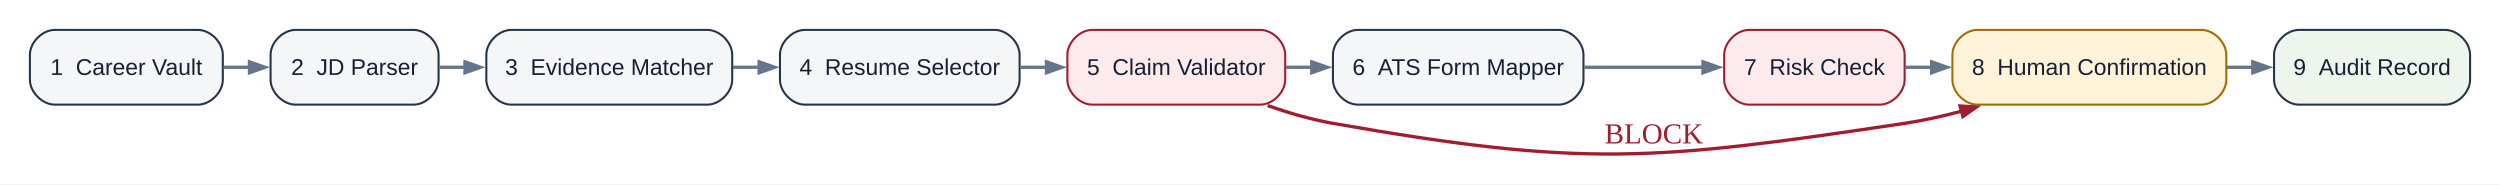
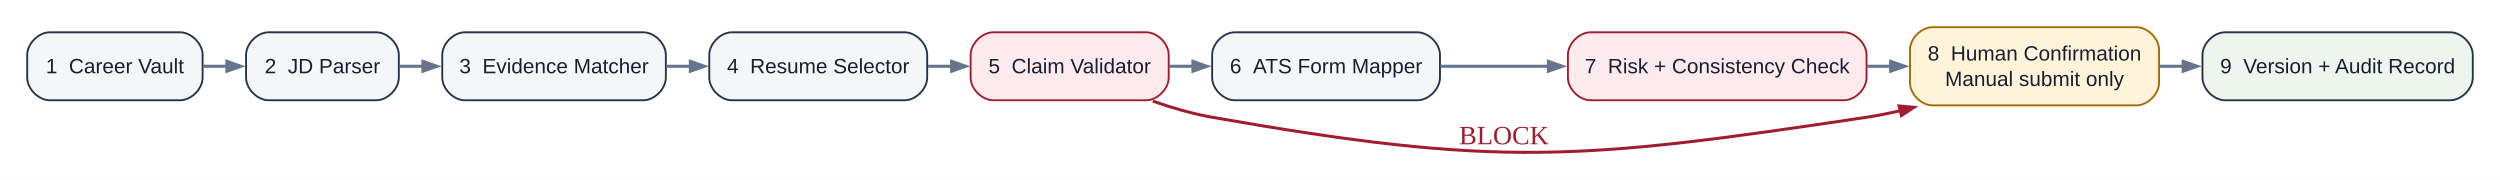
- <svg xmlns="http://www.w3.org/2000/svg" width="1204pt" height="89pt" viewBox="0.00 0.00 1204.00 89.00">
-   <g id="graph0" class="graph" transform="scale(1 1) rotate(0) translate(14.4 74.34)">
-     <polygon fill="#ffffff" stroke="none" points="-14.4,14.4 -14.4,-74.34 1189.59,-74.34 1189.59,14.4 -14.4,14.4" />
+ <svg xmlns="http://www.w3.org/2000/svg" width="1324pt" height="95pt" viewBox="0.00 0.00 1324.00 95.00">
+   <g id="graph0" class="graph" transform="scale(1 1) rotate(0) translate(14.4 80.9)">
+     <polygon fill="#ffffff" stroke="none" points="-14.4,14.4 -14.4,-80.9 1309.59,-80.9 1309.59,14.4 -14.4,14.4" />
    <g id="node1" class="node">
-       <path fill="#f4f6f8" stroke="#25344a" d="M80.91,-59.94C80.91,-59.94 12,-59.94 12,-59.94 6,-59.94 0,-53.94 0,-47.94 0,-47.94 0,-35.94 0,-35.94 0,-29.94 6,-23.94 12,-23.94 12,-23.94 80.91,-23.94 80.91,-23.94 86.91,-23.94 92.91,-29.94 92.91,-35.94 92.91,-35.94 92.91,-47.94 92.91,-47.94 92.91,-53.94 86.91,-59.94 80.91,-59.94" />
-       <text xml:space="preserve" text-anchor="middle" x="46.45" y="-38.24" font-family="Arial" font-size="11.00" fill="#172033">1  Career Vault</text>
+       <path fill="#f4f6f8" stroke="#25344a" d="M80.91,-63.8C80.91,-63.8 12,-63.8 12,-63.8 6,-63.8 0,-57.8 0,-51.8 0,-51.8 0,-39.8 0,-39.8 0,-33.8 6,-27.8 12,-27.8 12,-27.8 80.91,-27.8 80.91,-27.8 86.91,-27.8 92.91,-33.8 92.91,-39.8 92.91,-39.8 92.91,-51.8 92.91,-51.8 92.91,-57.8 86.91,-63.8 80.91,-63.8" />
+       <text xml:space="preserve" text-anchor="middle" x="46.45" y="-42.1" font-family="Arial" font-size="11.00" fill="#172033">1  Career Vault</text>
    </g>
    <g id="node2" class="node">
-       <path fill="#f4f6f8" stroke="#25344a" d="M184.82,-59.94C184.82,-59.94 127.91,-59.94 127.91,-59.94 121.91,-59.94 115.91,-53.94 115.91,-47.94 115.91,-47.94 115.91,-35.94 115.91,-35.94 115.91,-29.94 121.91,-23.94 127.91,-23.94 127.91,-23.94 184.82,-23.94 184.82,-23.94 190.82,-23.94 196.82,-29.94 196.82,-35.94 196.82,-35.94 196.82,-47.94 196.82,-47.94 196.82,-53.94 190.82,-59.94 184.82,-59.94" />
-       <text xml:space="preserve" text-anchor="middle" x="156.36" y="-38.24" font-family="Arial" font-size="11.00" fill="#172033">2  JD Parser</text>
+       <path fill="#f4f6f8" stroke="#25344a" d="M184.82,-63.8C184.82,-63.8 127.91,-63.8 127.91,-63.8 121.91,-63.8 115.91,-57.8 115.91,-51.8 115.91,-51.8 115.91,-39.8 115.91,-39.8 115.91,-33.8 121.91,-27.8 127.91,-27.8 127.91,-27.8 184.82,-27.8 184.82,-27.8 190.82,-27.8 196.82,-33.8 196.82,-39.8 196.82,-39.8 196.82,-51.8 196.82,-51.8 196.82,-57.8 190.82,-63.8 184.82,-63.8" />
+       <text xml:space="preserve" text-anchor="middle" x="156.36" y="-42.1" font-family="Arial" font-size="11.00" fill="#172033">2  JD Parser</text>
    </g>
    <g id="edge1" class="edge">
-       <path fill="none" stroke="#65758b" stroke-width="1.6" d="M93.22,-41.94C97.42,-41.94 101.69,-41.94 105.92,-41.94" />
-       <polygon fill="#65758b" stroke="#65758b" stroke-width="1.6" points="105.75,-44.56 113.25,-41.94 105.75,-39.31 105.75,-44.56" />
+       <path fill="none" stroke="#65758b" stroke-width="1.6" d="M93.22,-45.8C97.42,-45.8 101.69,-45.8 105.92,-45.8" />
+       <polygon fill="#65758b" stroke="#65758b" stroke-width="1.6" points="105.75,-48.43 113.25,-45.8 105.75,-43.18 105.75,-48.43" />
    </g>
    <g id="node3" class="node">
-       <path fill="#f4f6f8" stroke="#25344a" d="M326.23,-59.94C326.23,-59.94 231.82,-59.94 231.82,-59.94 225.82,-59.94 219.82,-53.94 219.82,-47.94 219.82,-47.94 219.82,-35.94 219.82,-35.94 219.82,-29.94 225.82,-23.94 231.82,-23.94 231.82,-23.94 326.23,-23.94 326.23,-23.94 332.23,-23.94 338.23,-29.94 338.23,-35.94 338.23,-35.94 338.23,-47.94 338.23,-47.94 338.23,-53.94 332.23,-59.94 326.23,-59.94" />
-       <text xml:space="preserve" text-anchor="middle" x="279.02" y="-38.24" font-family="Arial" font-size="11.00" fill="#172033">3  Evidence Matcher</text>
+       <path fill="#f4f6f8" stroke="#25344a" d="M326.23,-63.8C326.23,-63.8 231.82,-63.8 231.82,-63.8 225.82,-63.8 219.82,-57.8 219.82,-51.8 219.82,-51.8 219.82,-39.8 219.82,-39.8 219.82,-33.8 225.82,-27.8 231.82,-27.8 231.82,-27.8 326.23,-27.8 326.23,-27.8 332.23,-27.8 338.23,-33.8 338.23,-39.8 338.23,-39.8 338.23,-51.8 338.23,-51.8 338.23,-57.8 332.23,-63.8 326.23,-63.8" />
+       <text xml:space="preserve" text-anchor="middle" x="279.02" y="-42.1" font-family="Arial" font-size="11.00" fill="#172033">3  Evidence Matcher</text>
    </g>
    <g id="edge2" class="edge">
-       <path fill="none" stroke="#65758b" stroke-width="1.6" d="M197.21,-41.94C201.22,-41.94 205.38,-41.94 209.58,-41.94" />
-       <polygon fill="#65758b" stroke="#65758b" stroke-width="1.6" points="209.54,-44.56 217.04,-41.94 209.54,-39.31 209.54,-44.56" />
+       <path fill="none" stroke="#65758b" stroke-width="1.6" d="M197.21,-45.8C201.22,-45.8 205.38,-45.8 209.58,-45.8" />
+       <polygon fill="#65758b" stroke="#65758b" stroke-width="1.6" points="209.54,-48.43 217.04,-45.8 209.54,-43.18 209.54,-48.43" />
    </g>
    <g id="node4" class="node">
-       <path fill="#f4f6f8" stroke="#25344a" d="M464.64,-59.94C464.64,-59.94 373.23,-59.94 373.23,-59.94 367.23,-59.94 361.23,-53.94 361.23,-47.94 361.23,-47.94 361.23,-35.94 361.23,-35.94 361.23,-29.94 367.23,-23.94 373.23,-23.94 373.23,-23.94 464.64,-23.94 464.64,-23.94 470.64,-23.94 476.64,-29.94 476.64,-35.94 476.64,-35.94 476.64,-47.94 476.64,-47.94 476.64,-53.94 470.64,-59.94 464.64,-59.94" />
-       <text xml:space="preserve" text-anchor="middle" x="418.93" y="-38.24" font-family="Arial" font-size="11.00" fill="#172033">4  Resume Selector</text>
+       <path fill="#f4f6f8" stroke="#25344a" d="M464.64,-63.8C464.64,-63.8 373.23,-63.8 373.23,-63.8 367.23,-63.8 361.23,-57.8 361.23,-51.8 361.23,-51.8 361.23,-39.8 361.23,-39.8 361.23,-33.8 367.23,-27.8 373.23,-27.8 373.23,-27.8 464.64,-27.8 464.64,-27.8 470.64,-27.8 476.64,-33.8 476.64,-39.8 476.64,-39.8 476.64,-51.8 476.64,-51.8 476.64,-57.8 470.64,-63.8 464.64,-63.8" />
+       <text xml:space="preserve" text-anchor="middle" x="418.93" y="-42.1" font-family="Arial" font-size="11.00" fill="#172033">4  Resume Selector</text>
    </g>
    <g id="edge3" class="edge">
-       <path fill="none" stroke="#65758b" stroke-width="1.6" d="M338.51,-41.94C342.72,-41.94 346.99,-41.94 351.24,-41.94" />
-       <polygon fill="#65758b" stroke="#65758b" stroke-width="1.6" points="351.2,-44.56 358.7,-41.94 351.2,-39.31 351.2,-44.56" />
+       <path fill="none" stroke="#65758b" stroke-width="1.6" d="M338.51,-45.8C342.72,-45.8 346.99,-45.8 351.24,-45.8" />
+       <polygon fill="#65758b" stroke="#65758b" stroke-width="1.6" points="351.2,-48.43 358.7,-45.8 351.2,-43.18 351.2,-48.43" />
    </g>
    <g id="node5" class="node">
-       <path fill="#fceaec" stroke="#9f1d2e" d="M592.55,-59.94C592.55,-59.94 511.64,-59.94 511.64,-59.94 505.64,-59.94 499.64,-53.94 499.64,-47.94 499.64,-47.94 499.64,-35.94 499.64,-35.94 499.64,-29.94 505.64,-23.94 511.64,-23.94 511.64,-23.94 592.55,-23.94 592.55,-23.94 598.55,-23.94 604.55,-29.94 604.55,-35.94 604.55,-35.94 604.55,-47.94 604.55,-47.94 604.55,-53.94 598.55,-59.94 592.55,-59.94" />
-       <text xml:space="preserve" text-anchor="middle" x="552.1" y="-38.24" font-family="Arial" font-size="11.00" fill="#172033">5  Claim Validator</text>
+       <path fill="#fceaec" stroke="#9f1d2e" d="M592.55,-63.8C592.55,-63.8 511.64,-63.8 511.64,-63.8 505.64,-63.8 499.64,-57.8 499.64,-51.8 499.64,-51.8 499.64,-39.8 499.64,-39.8 499.64,-33.8 505.64,-27.8 511.64,-27.8 511.64,-27.8 592.55,-27.8 592.55,-27.8 598.55,-27.8 604.55,-33.8 604.55,-39.8 604.55,-39.8 604.55,-51.8 604.55,-51.8 604.55,-57.8 598.55,-63.8 592.55,-63.8" />
+       <text xml:space="preserve" text-anchor="middle" x="552.09" y="-42.1" font-family="Arial" font-size="11.00" fill="#172033">5  Claim Validator</text>
    </g>
    <g id="edge4" class="edge">
-       <path fill="none" stroke="#65758b" stroke-width="1.6" d="M477.08,-41.94C481.28,-41.94 485.52,-41.94 489.73,-41.94" />
-       <polygon fill="#65758b" stroke="#65758b" stroke-width="1.6" points="489.58,-44.56 497.08,-41.94 489.58,-39.31 489.58,-44.56" />
+       <path fill="none" stroke="#65758b" stroke-width="1.6" d="M477.08,-45.8C481.28,-45.8 485.52,-45.8 489.73,-45.8" />
+       <polygon fill="#65758b" stroke="#65758b" stroke-width="1.6" points="489.58,-48.43 497.08,-45.8 489.58,-43.18 489.58,-48.43" />
    </g>
    <g id="node6" class="node">
-       <path fill="#f4f6f8" stroke="#25344a" d="M736.21,-59.94C736.21,-59.94 639.55,-59.94 639.55,-59.94 633.55,-59.94 627.55,-53.94 627.55,-47.94 627.55,-47.94 627.55,-35.94 627.55,-35.94 627.55,-29.94 633.55,-23.94 639.55,-23.94 639.55,-23.94 736.21,-23.94 736.21,-23.94 742.21,-23.94 748.21,-29.94 748.21,-35.94 748.21,-35.94 748.21,-47.94 748.21,-47.94 748.21,-53.94 742.21,-59.94 736.21,-59.94" />
-       <text xml:space="preserve" text-anchor="middle" x="687.88" y="-38.24" font-family="Arial" font-size="11.00" fill="#172033">6  ATS Form Mapper</text>
+       <path fill="#f4f6f8" stroke="#25344a" d="M736.21,-63.8C736.21,-63.8 639.55,-63.8 639.55,-63.8 633.55,-63.8 627.55,-57.8 627.55,-51.8 627.55,-51.8 627.55,-39.8 627.55,-39.8 627.55,-33.8 633.55,-27.8 639.55,-27.8 639.55,-27.8 736.21,-27.8 736.21,-27.8 742.21,-27.8 748.21,-33.8 748.21,-39.8 748.21,-39.8 748.21,-51.8 748.21,-51.8 748.21,-57.8 742.21,-63.8 736.21,-63.8" />
+       <text xml:space="preserve" text-anchor="middle" x="687.88" y="-42.1" font-family="Arial" font-size="11.00" fill="#172033">6  ATS Form Mapper</text>
    </g>
    <g id="edge5" class="edge">
-       <path fill="none" stroke="#65758b" stroke-width="1.6" d="M604.82,-41.94C608.96,-41.94 613.17,-41.94 617.41,-41.94" />
-       <polygon fill="#65758b" stroke="#65758b" stroke-width="1.6" points="617.35,-44.56 624.85,-41.94 617.35,-39.31 617.35,-44.56" />
+       <path fill="none" stroke="#65758b" stroke-width="1.6" d="M604.82,-45.8C608.96,-45.8 613.17,-45.8 617.41,-45.8" />
+       <polygon fill="#65758b" stroke="#65758b" stroke-width="1.6" points="617.35,-48.43 624.85,-45.8 617.35,-43.18 617.35,-48.43" />
    </g>
    <g id="node8" class="node">
-       <path fill="#fff4da" stroke="#a36b00" d="M1045.78,-59.94C1045.78,-59.94 937.87,-59.94 937.87,-59.94 931.87,-59.94 925.87,-53.94 925.87,-47.94 925.87,-47.94 925.87,-35.94 925.87,-35.94 925.87,-29.94 931.87,-23.94 937.87,-23.94 937.87,-23.94 1045.78,-23.94 1045.78,-23.94 1051.78,-23.94 1057.78,-29.94 1057.78,-35.94 1057.78,-35.94 1057.78,-47.94 1057.78,-47.94 1057.78,-53.94 1051.78,-59.94 1045.78,-59.94" />
-       <text xml:space="preserve" text-anchor="middle" x="991.83" y="-38.24" font-family="Arial" font-size="11.00" fill="#172033">8  Human Confirmation</text>
+       <path fill="#fff4da" stroke="#a36b00" d="M1117.03,-66.5C1117.03,-66.5 1009.12,-66.5 1009.12,-66.5 1003.12,-66.5 997.12,-60.5 997.12,-54.5 997.12,-54.5 997.12,-37.1 997.12,-37.1 997.12,-31.1 1003.12,-25.1 1009.12,-25.1 1009.12,-25.1 1117.03,-25.1 1117.03,-25.1 1123.03,-25.1 1129.03,-31.1 1129.03,-37.1 1129.03,-37.1 1129.03,-54.5 1129.03,-54.5 1129.03,-60.5 1123.03,-66.5 1117.03,-66.5" />
+       <text xml:space="preserve" text-anchor="middle" x="1063.08" y="-48.85" font-family="Arial" font-size="11.00" fill="#172033">8  Human Confirmation</text>
+       <text xml:space="preserve" text-anchor="middle" x="1063.08" y="-35.35" font-family="Arial" font-size="11.00" fill="#172033">Manual submit only</text>
    </g>
    <g id="edge9" class="edge">
-       <path fill="none" stroke="#9f1d2e" stroke-width="1.6" d="M596.1,-23.48C606.23,-19.94 617.12,-16.77 627.55,-14.94 748.07,6.24 781.86,3.22 902.87,-14.94 911.9,-16.29 921.28,-18.39 930.4,-20.83" />
-       <polygon fill="#9f1d2e" stroke="#9f1d2e" stroke-width="1.6" points="929.53,-23.31 937.46,-22.82 930.96,-18.26 929.53,-23.31" />
-       <text xml:space="preserve" text-anchor="middle" x="782.09" y="-5.26" font-family="Times New Roman,serif" font-size="14.00" fill="#9f1d2e">BLOCK</text>
+       <path fill="none" stroke="#9f1d2e" stroke-width="1.6" d="M596.1,-27.35C606.23,-23.81 617.12,-20.64 627.55,-18.8 779.26,7.85 821.79,4.05 974.12,-18.8 980.03,-19.69 986.09,-20.9 992.13,-22.3" />
+       <polygon fill="#9f1d2e" stroke="#9f1d2e" stroke-width="1.6" points="991.32,-24.81 999.23,-24.08 992.6,-19.72 991.32,-24.81" />
+       <text xml:space="preserve" text-anchor="middle" x="782.09" y="-4.5" font-family="Times New Roman,serif" font-size="14.00" fill="#9f1d2e">BLOCK</text>
    </g>
    <g id="node7" class="node">
-       <path fill="#fceaec" stroke="#9f1d2e" d="M890.87,-59.94C890.87,-59.94 827.96,-59.94 827.96,-59.94 821.96,-59.94 815.96,-53.94 815.96,-47.94 815.96,-47.94 815.96,-35.94 815.96,-35.94 815.96,-29.94 821.96,-23.94 827.96,-23.94 827.96,-23.94 890.87,-23.94 890.87,-23.94 896.87,-23.94 902.87,-29.94 902.87,-35.94 902.87,-35.94 902.87,-47.94 902.87,-47.94 902.87,-53.94 896.87,-59.94 890.87,-59.94" />
-       <text xml:space="preserve" text-anchor="middle" x="859.42" y="-38.24" font-family="Arial" font-size="11.00" fill="#172033">7  Risk Check</text>
+       <path fill="#fceaec" stroke="#9f1d2e" d="M962.12,-63.8C962.12,-63.8 827.96,-63.8 827.96,-63.8 821.96,-63.8 815.96,-57.8 815.96,-51.8 815.96,-51.8 815.96,-39.8 815.96,-39.8 815.96,-33.8 821.96,-27.8 827.96,-27.8 827.96,-27.8 962.12,-27.8 962.12,-27.8 968.12,-27.8 974.12,-33.8 974.12,-39.8 974.12,-39.8 974.12,-51.8 974.12,-51.8 974.12,-57.8 968.12,-63.8 962.12,-63.8" />
+       <text xml:space="preserve" text-anchor="middle" x="895.04" y="-42.1" font-family="Arial" font-size="11.00" fill="#172033">7  Risk + Consistency Check</text>
    </g>
    <g id="edge6" class="edge">
-       <path fill="none" stroke="#65758b" stroke-width="1.6" d="M748.65,-41.94C767.31,-41.94 787.75,-41.94 805.88,-41.94" />
-       <polygon fill="#65758b" stroke="#65758b" stroke-width="1.6" points="805.76,-44.56 813.26,-41.94 805.76,-39.31 805.76,-44.56" />
+       <path fill="none" stroke="#65758b" stroke-width="1.6" d="M748.5,-45.8C766.41,-45.8 786.46,-45.8 805.81,-45.8" />
+       <polygon fill="#65758b" stroke="#65758b" stroke-width="1.6" points="805.62,-48.43 813.12,-45.8 805.62,-43.18 805.62,-48.43" />
    </g>
    <g id="edge7" class="edge">
-       <path fill="none" stroke="#65758b" stroke-width="1.6" d="M903.12,-41.94C907.32,-41.94 911.68,-41.94 916.09,-41.94" />
-       <polygon fill="#65758b" stroke="#65758b" stroke-width="1.6" points="915.88,-44.56 923.38,-41.94 915.88,-39.31 915.88,-44.56" />
+       <path fill="none" stroke="#65758b" stroke-width="1.6" d="M974.2,-45.8C978.45,-45.8 982.73,-45.8 986.98,-45.8" />
+       <polygon fill="#65758b" stroke="#65758b" stroke-width="1.6" points="986.89,-48.43 994.39,-45.8 986.89,-43.18 986.89,-48.43" />
    </g>
    <g id="node9" class="node">
-       <path fill="#eef5ec" stroke="#25344a" d="M1163.19,-59.94C1163.19,-59.94 1092.78,-59.94 1092.78,-59.94 1086.78,-59.94 1080.78,-53.94 1080.78,-47.94 1080.78,-47.94 1080.78,-35.94 1080.78,-35.94 1080.78,-29.94 1086.78,-23.94 1092.78,-23.94 1092.78,-23.94 1163.19,-23.94 1163.19,-23.94 1169.19,-23.94 1175.19,-29.94 1175.19,-35.94 1175.19,-35.94 1175.19,-47.94 1175.19,-47.94 1175.19,-53.94 1169.19,-59.94 1163.19,-59.94" />
-       <text xml:space="preserve" text-anchor="middle" x="1127.99" y="-38.24" font-family="Arial" font-size="11.00" fill="#172033">9  Audit Record</text>
+       <path fill="#eef5ec" stroke="#25344a" d="M1283.19,-63.8C1283.19,-63.8 1164.03,-63.8 1164.03,-63.8 1158.03,-63.8 1152.03,-57.8 1152.03,-51.8 1152.03,-51.8 1152.03,-39.8 1152.03,-39.8 1152.03,-33.8 1158.03,-27.8 1164.03,-27.8 1164.03,-27.8 1283.19,-27.8 1283.19,-27.8 1289.19,-27.8 1295.19,-33.8 1295.19,-39.8 1295.19,-39.8 1295.19,-51.8 1295.19,-51.8 1295.19,-57.8 1289.19,-63.8 1283.19,-63.8" />
+       <text xml:space="preserve" text-anchor="middle" x="1223.61" y="-42.1" font-family="Arial" font-size="11.00" fill="#172033">9  Version + Audit Record</text>
    </g>
    <g id="edge8" class="edge">
-       <path fill="none" stroke="#65758b" stroke-width="1.6" d="M1057.94,-41.94C1062.22,-41.94 1066.51,-41.94 1070.75,-41.94" />
-       <polygon fill="#65758b" stroke="#65758b" stroke-width="1.6" points="1070.56,-44.56 1078.06,-41.94 1070.56,-39.31 1070.56,-44.56" />
+       <path fill="none" stroke="#65758b" stroke-width="1.6" d="M1129.47,-45.8C1133.6,-45.8 1137.78,-45.8 1141.96,-45.8" />
+       <polygon fill="#65758b" stroke="#65758b" stroke-width="1.6" points="1141.79,-48.43 1149.29,-45.8 1141.79,-43.18 1141.79,-48.43" />
    </g>
  </g>
</svg>
